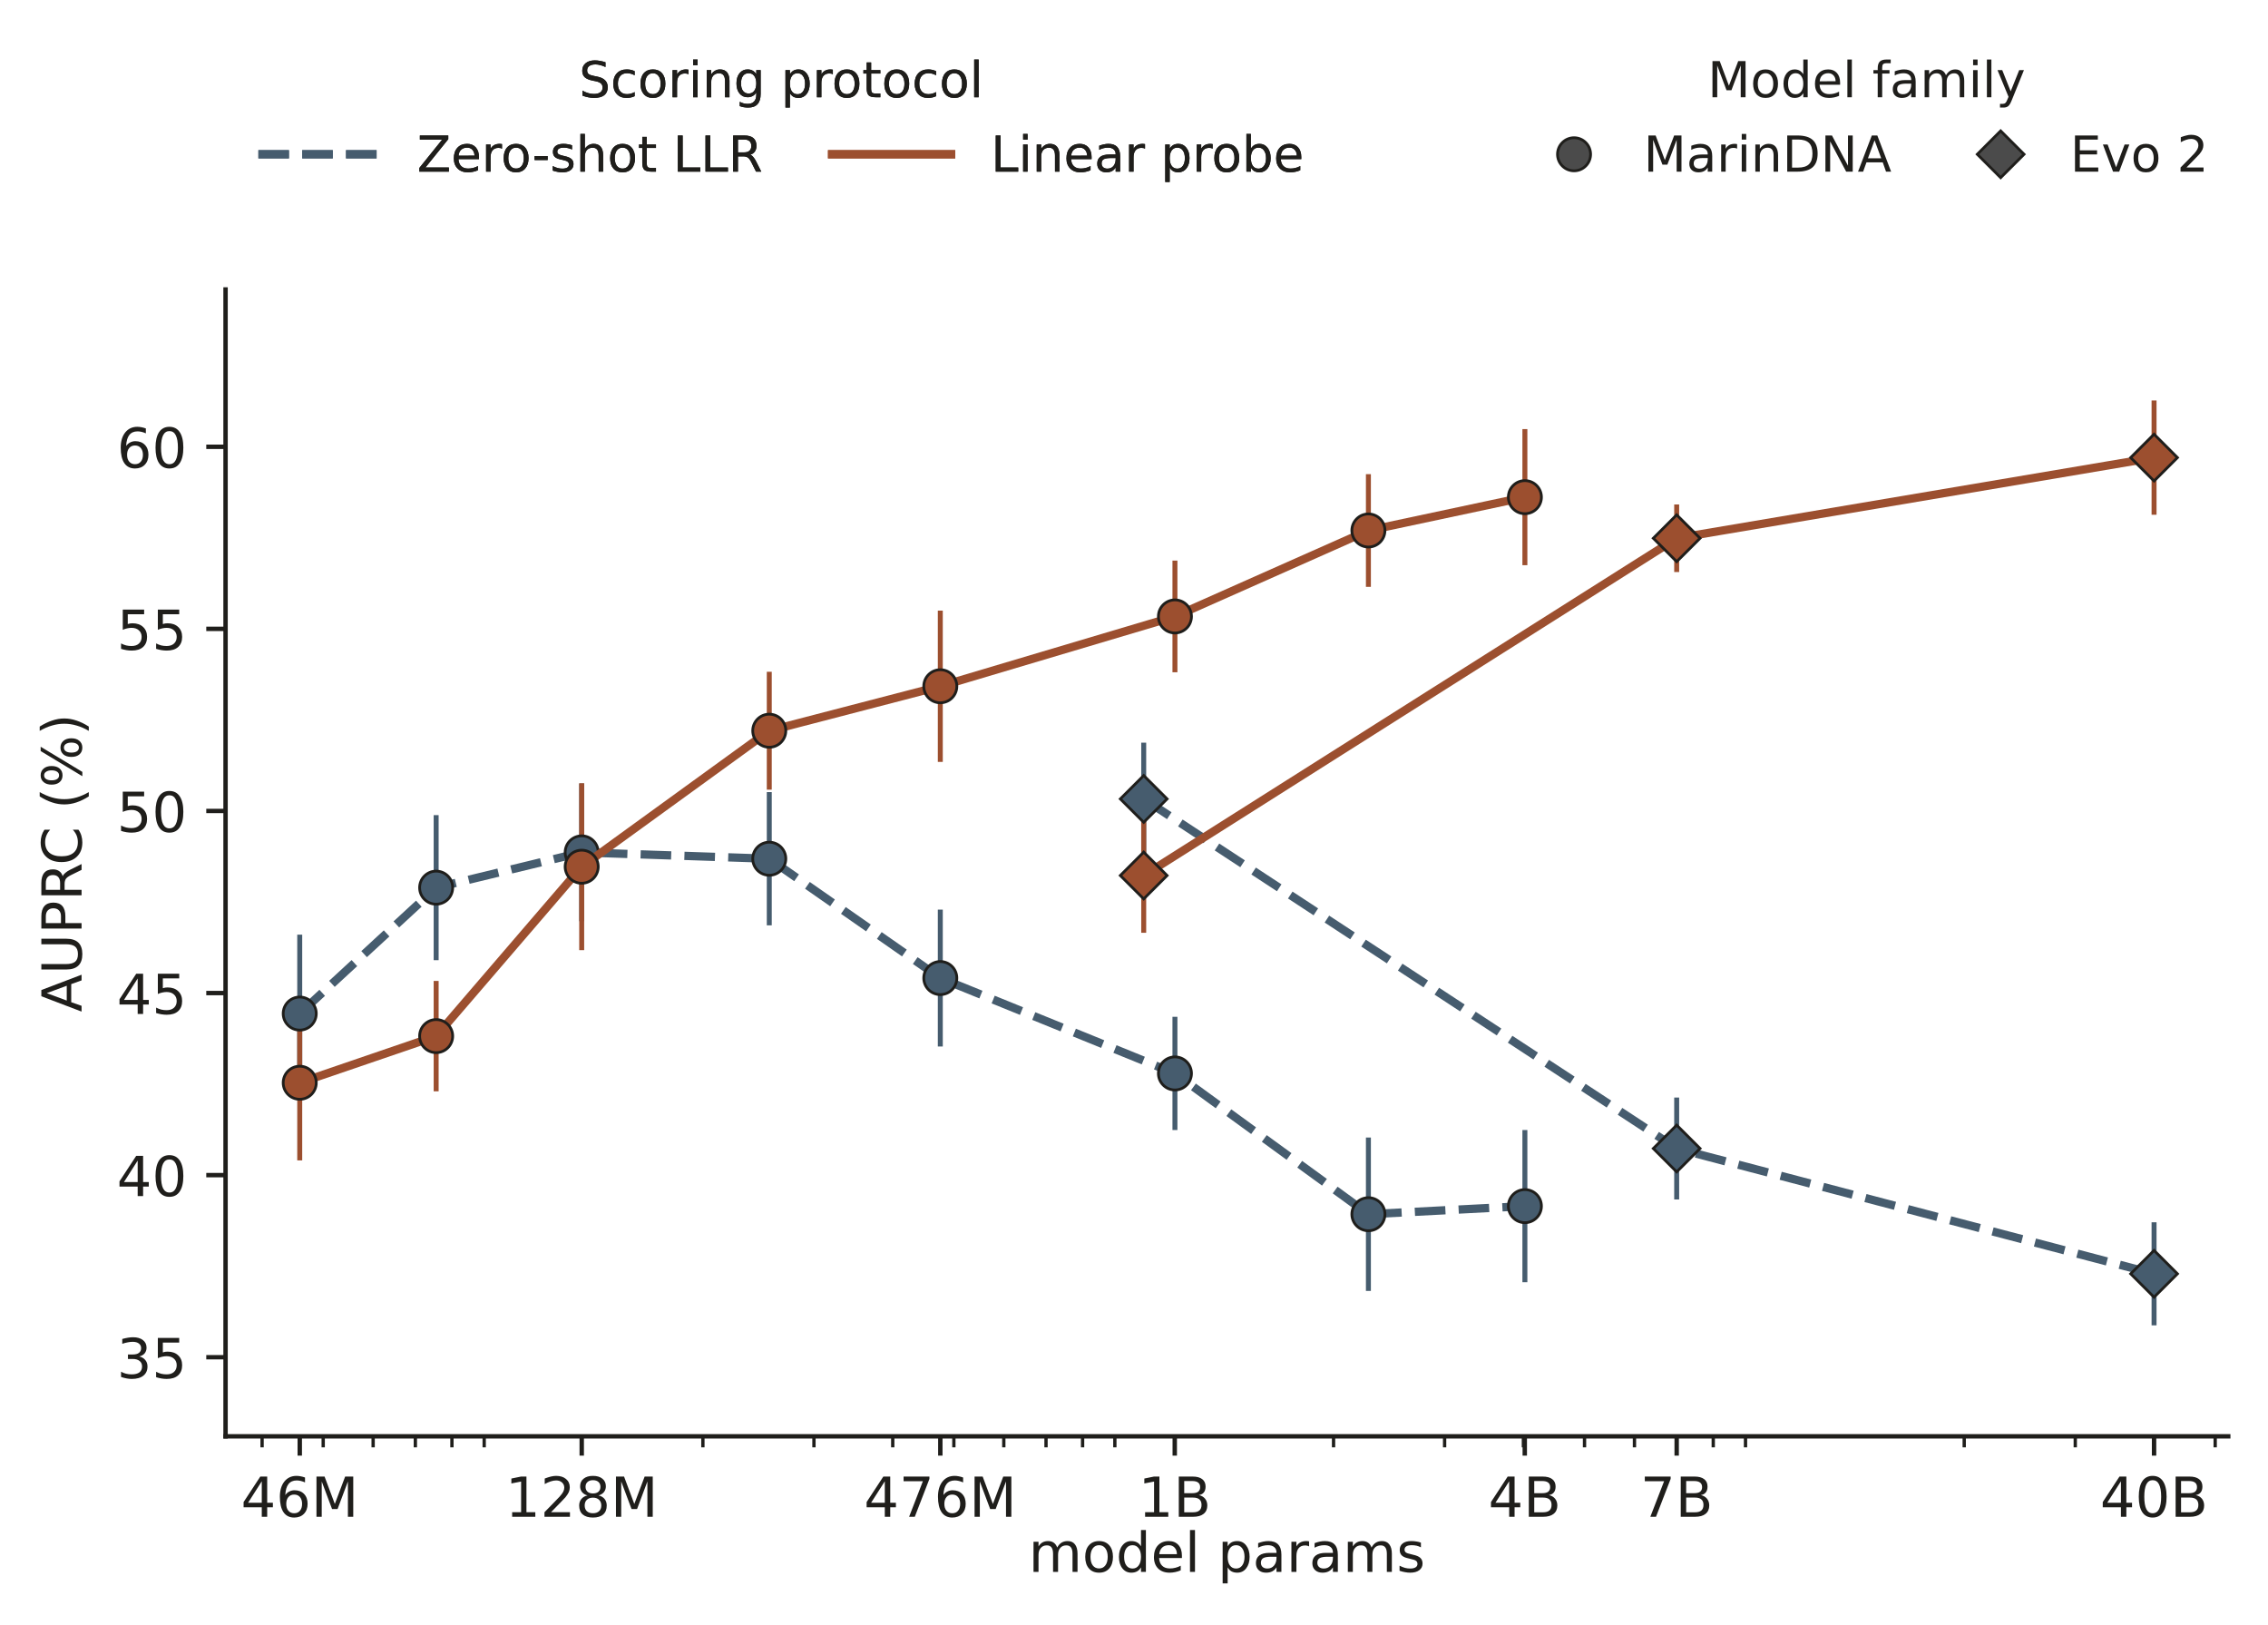
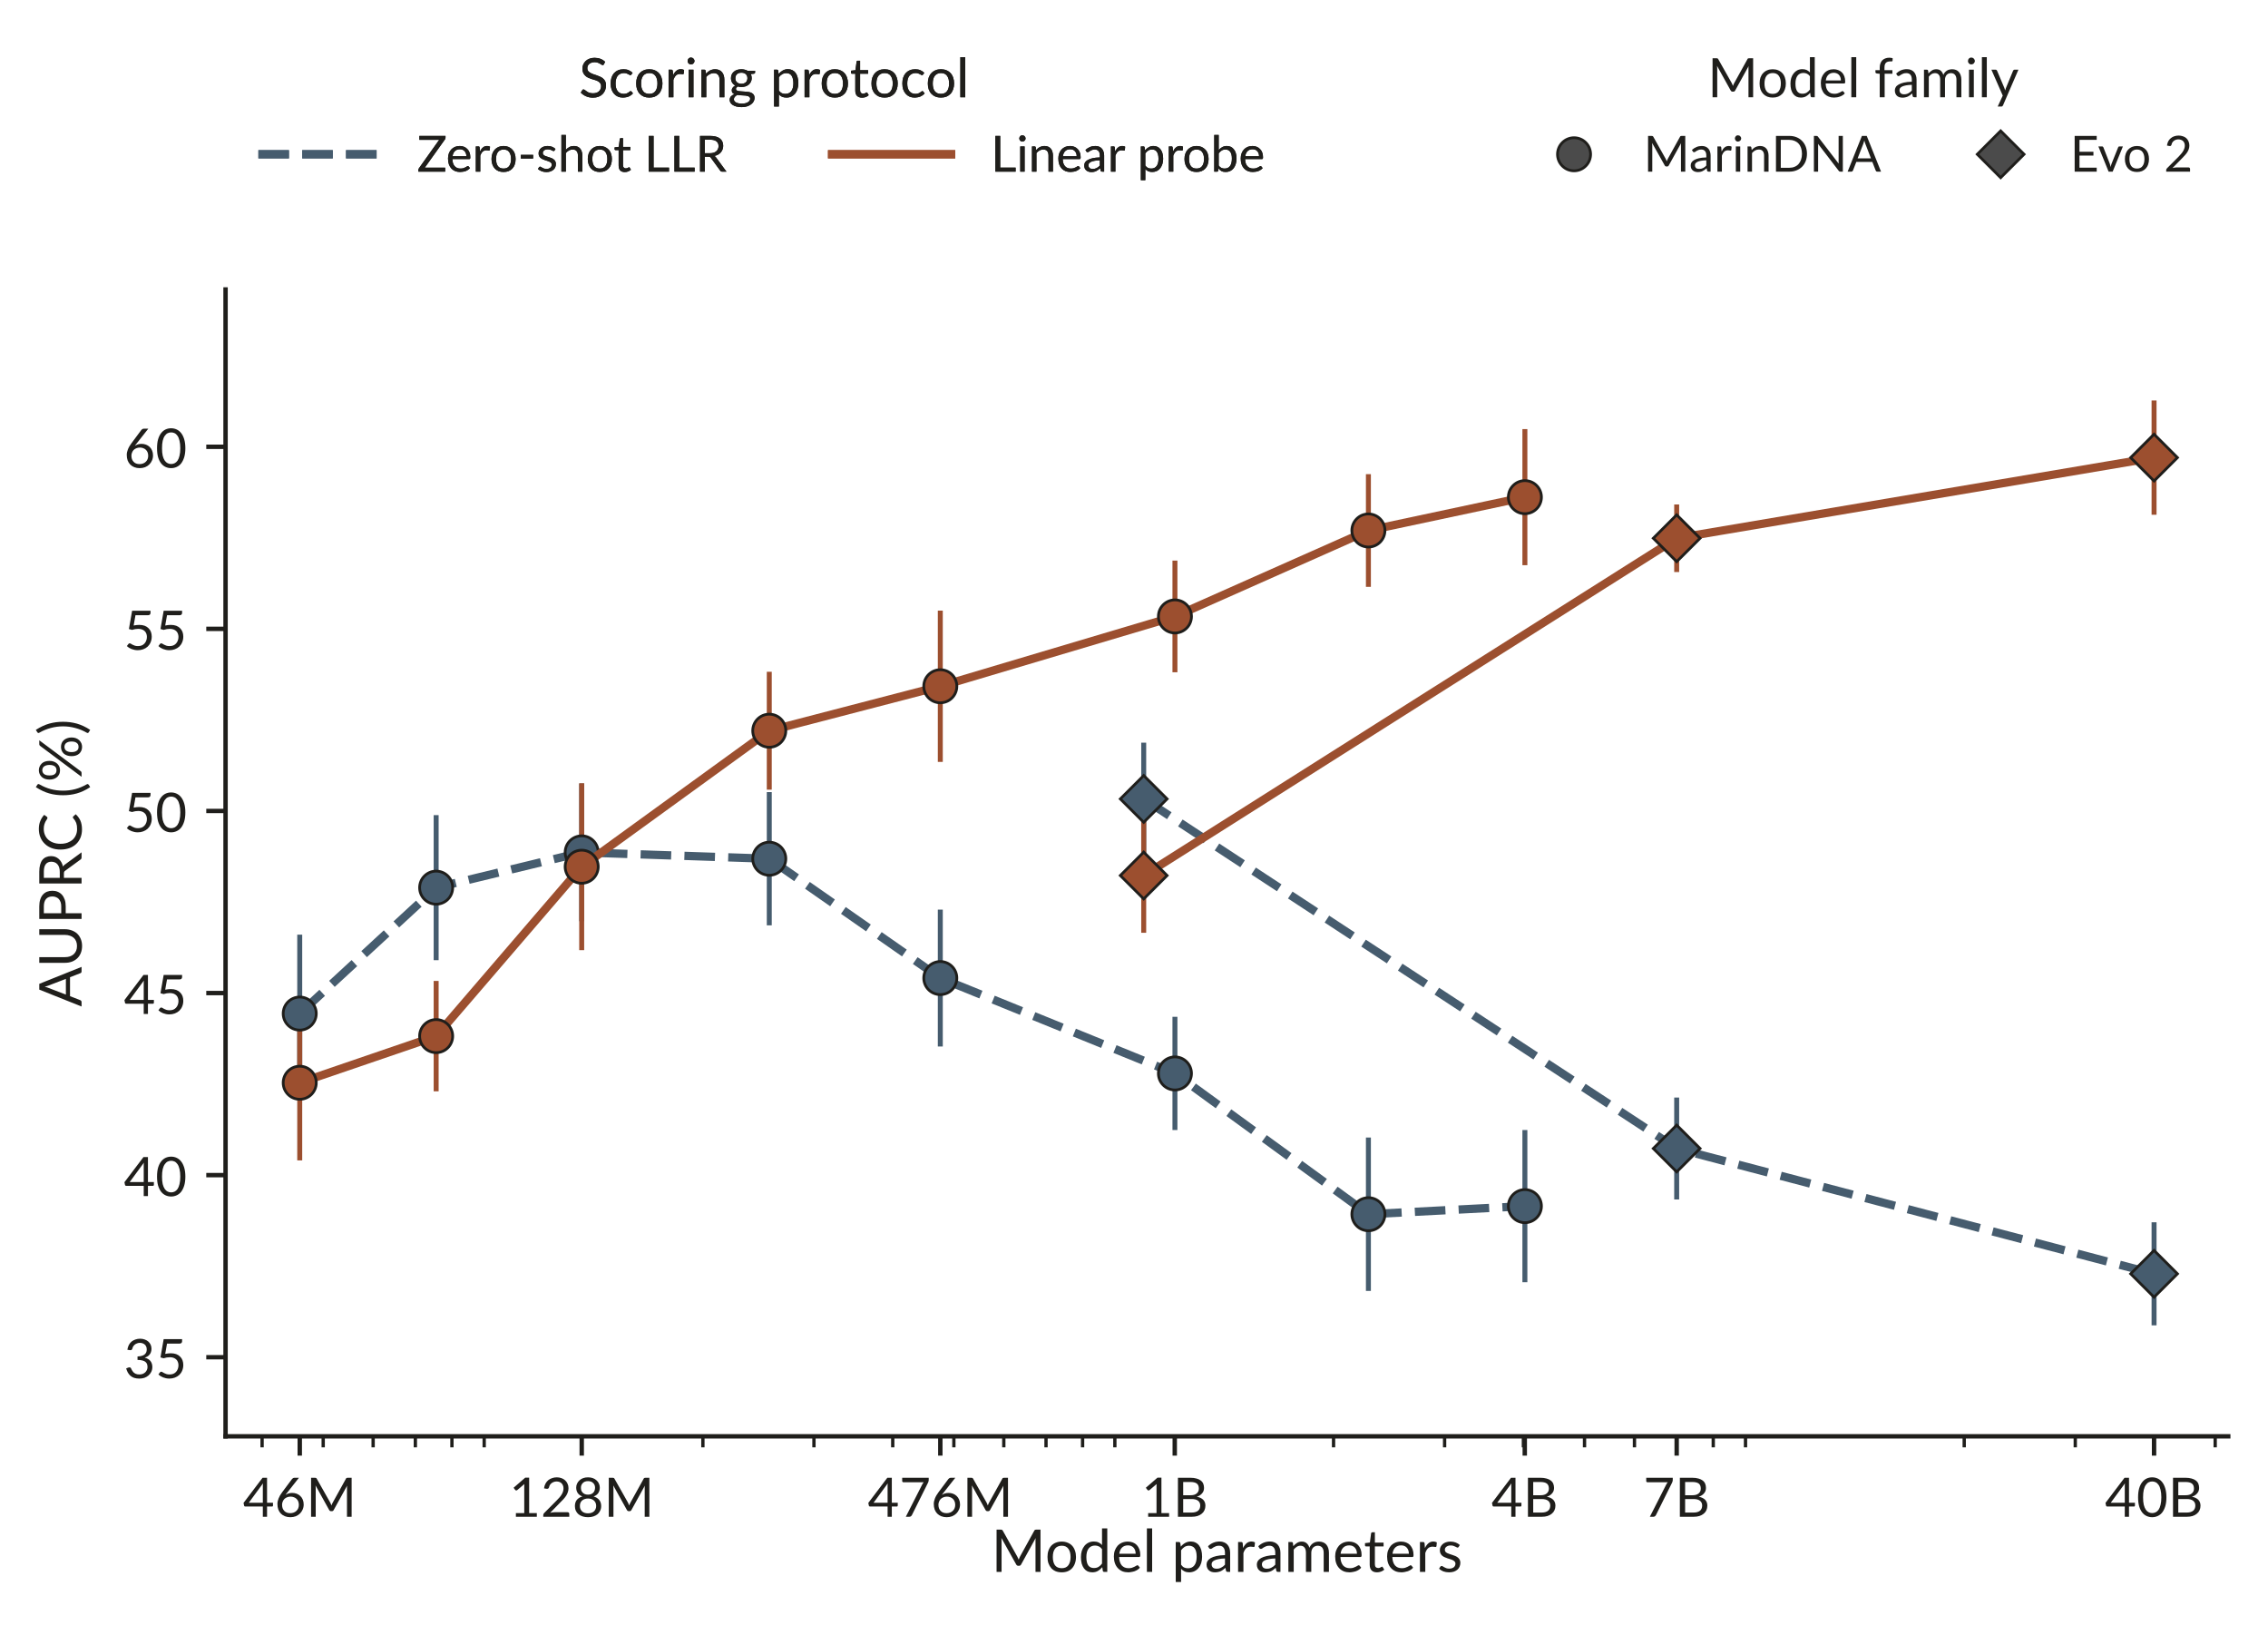
- <svg xmlns="http://www.w3.org/2000/svg" xmlns:xlink="http://www.w3.org/1999/xlink" width="411.509pt" height="294.776pt" viewBox="0 0 411.509 294.776" version="1.1">
+ <svg xmlns="http://www.w3.org/2000/svg" xmlns:xlink="http://www.w3.org/1999/xlink" width="411.509pt" height="294.776pt" viewBox="0 0 411.509 294.776" version="1.1" data-figure-typography="lato-v1" font-family="Lato, sans-serif" data-figure-render-width="500">
  <defs>
    <style type="text/css">*{stroke-linejoin: round; stroke-linecap: butt}</style>
  </defs>
  <g id="figure_1">
    <g id="patch_1">
      <path d="M 0 294.776 L 411.509 294.776 L 411.509 0 L 0 0 L 0 294.776 z " style="fill: none" />
    </g>
    <g id="axes_1">
      <g id="patch_2">
        <path d="M 40.925 260.575 L 404.295 260.575 L 404.295 52.517 L 40.925 52.517 L 40.925 260.575 z " style="fill: none" />
      </g>
      <g id="matplotlib.axis_1">
        <g id="xtick_1">
          <g id="line2d_1">
            <defs>
              <path id="m896c89bc03" d="M 0 0 L 0 3.5 " style="stroke: #1f1e1b; stroke-width: 0.8" />
            </defs>
            <g>
              <use xlink:href="#m896c89bc03" x="54.39" y="260.575" style="fill: #1f1e1b; stroke: #1f1e1b; stroke-width: 0.8" />
            </g>
          </g>
          <g id="text_1">
-             <text style="font-size: 10px; font-family: 'DejaVu Sans', sans-serif; text-anchor: middle; fill: #1f1e1b" x="54.39" y="275.173" transform="rotate(-0 54.38989 275.1729)">46M</text>
+             <text style="font-size: 9.876px; font-family: 'Lato', sans-serif; text-anchor: middle; fill: #1f1e1b" x="54.39" y="275.173" transform="rotate(-0 54.38989 275.1729)">46M</text>
          </g>
        </g>
        <g id="xtick_2">
          <g id="line2d_2">
            <g>
              <use xlink:href="#m896c89bc03" x="105.55" y="260.575" style="fill: #1f1e1b; stroke: #1f1e1b; stroke-width: 0.8" />
            </g>
          </g>
          <g id="text_2">
-             <text style="font-size: 10px; font-family: 'DejaVu Sans', sans-serif; text-anchor: middle; fill: #1f1e1b" x="105.55" y="275.173" transform="rotate(-0 105.5495 275.1729)">128M</text>
+             <text style="font-size: 9.876px; font-family: 'Lato', sans-serif; text-anchor: middle; fill: #1f1e1b" x="105.55" y="275.173" transform="rotate(-0 105.5495 275.1729)">128M</text>
          </g>
        </g>
        <g id="xtick_3">
          <g id="line2d_3">
            <g>
              <use xlink:href="#m896c89bc03" x="170.615" y="260.575" style="fill: #1f1e1b; stroke: #1f1e1b; stroke-width: 0.8" />
            </g>
          </g>
          <g id="text_3">
-             <text style="font-size: 10px; font-family: 'DejaVu Sans', sans-serif; text-anchor: middle; fill: #1f1e1b" x="170.615" y="275.173" transform="rotate(-0 170.6147 275.1729)">476M</text>
+             <text style="font-size: 9.876px; font-family: 'Lato', sans-serif; text-anchor: middle; fill: #1f1e1b" x="170.615" y="275.173" transform="rotate(-0 170.6147 275.1729)">476M</text>
          </g>
        </g>
        <g id="xtick_4">
          <g id="line2d_4">
            <g>
              <use xlink:href="#m896c89bc03" x="213.148" y="260.575" style="fill: #1f1e1b; stroke: #1f1e1b; stroke-width: 0.8" />
            </g>
          </g>
          <g id="text_4">
-             <text style="font-size: 10px; font-family: 'DejaVu Sans', sans-serif; text-anchor: middle; fill: #1f1e1b" x="213.148" y="275.173" transform="rotate(-0 213.1479 275.1729)">1B</text>
+             <text style="font-size: 9.876px; font-family: 'Lato', sans-serif; text-anchor: middle; fill: #1f1e1b" x="213.148" y="275.173" transform="rotate(-0 213.1479 275.1729)">1B</text>
          </g>
        </g>
        <g id="xtick_5">
          <g id="line2d_5">
            <g>
              <use xlink:href="#m896c89bc03" x="276.656" y="260.575" style="fill: #1f1e1b; stroke: #1f1e1b; stroke-width: 0.8" />
            </g>
          </g>
          <g id="text_5">
-             <text style="font-size: 10px; font-family: 'DejaVu Sans', sans-serif; text-anchor: middle; fill: #1f1e1b" x="276.656" y="275.173" transform="rotate(-0 276.6563 275.1729)">4B</text>
+             <text style="font-size: 9.876px; font-family: 'Lato', sans-serif; text-anchor: middle; fill: #1f1e1b" x="276.656" y="275.173" transform="rotate(-0 276.6563 275.1729)">4B</text>
          </g>
        </g>
        <g id="xtick_6">
          <g id="line2d_6">
            <g>
              <use xlink:href="#m896c89bc03" x="304.219" y="260.575" style="fill: #1f1e1b; stroke: #1f1e1b; stroke-width: 0.8" />
            </g>
          </g>
          <g id="text_6">
-             <text style="font-size: 10px; font-family: 'DejaVu Sans', sans-serif; text-anchor: middle; fill: #1f1e1b" x="304.219" y="275.173" transform="rotate(-0 304.2188 275.1729)">7B</text>
+             <text style="font-size: 9.876px; font-family: 'Lato', sans-serif; text-anchor: middle; fill: #1f1e1b" x="304.219" y="275.173" transform="rotate(-0 304.2188 275.1729)">7B</text>
          </g>
        </g>
        <g id="xtick_7">
          <g id="line2d_7">
            <g>
              <use xlink:href="#m896c89bc03" x="390.836" y="260.575" style="fill: #1f1e1b; stroke: #1f1e1b; stroke-width: 0.8" />
            </g>
          </g>
          <g id="text_7">
-             <text style="font-size: 10px; font-family: 'DejaVu Sans', sans-serif; text-anchor: middle; fill: #1f1e1b" x="390.836" y="275.173" transform="rotate(-0 390.8365 275.1729)">40B</text>
+             <text style="font-size: 9.876px; font-family: 'Lato', sans-serif; text-anchor: middle; fill: #1f1e1b" x="390.836" y="275.173" transform="rotate(-0 390.8365 275.1729)">40B</text>
          </g>
        </g>
        <g id="xtick_8">
          <g id="line2d_8">
            <defs>
              <path id="m4ca0e9eb40" d="M 0 0 L 0 2 " style="stroke: #1f1e1b; stroke-width: 0.6" />
            </defs>
            <g>
              <use xlink:href="#m4ca0e9eb40" x="47.553" y="260.575" style="fill: #1f1e1b; stroke: #1f1e1b; stroke-width: 0.6" />
            </g>
          </g>
        </g>
        <g id="xtick_9">
          <g id="line2d_9">
            <g>
              <use xlink:href="#m4ca0e9eb40" x="58.642" y="260.575" style="fill: #1f1e1b; stroke: #1f1e1b; stroke-width: 0.6" />
            </g>
          </g>
        </g>
        <g id="xtick_10">
          <g id="line2d_10">
            <g>
              <use xlink:href="#m4ca0e9eb40" x="67.702" y="260.575" style="fill: #1f1e1b; stroke: #1f1e1b; stroke-width: 0.6" />
            </g>
          </g>
        </g>
        <g id="xtick_11">
          <g id="line2d_11">
            <g>
              <use xlink:href="#m4ca0e9eb40" x="75.363" y="260.575" style="fill: #1f1e1b; stroke: #1f1e1b; stroke-width: 0.6" />
            </g>
          </g>
        </g>
        <g id="xtick_12">
          <g id="line2d_12">
            <g>
              <use xlink:href="#m4ca0e9eb40" x="81.999" y="260.575" style="fill: #1f1e1b; stroke: #1f1e1b; stroke-width: 0.6" />
            </g>
          </g>
        </g>
        <g id="xtick_13">
          <g id="line2d_13">
            <g>
              <use xlink:href="#m4ca0e9eb40" x="87.852" y="260.575" style="fill: #1f1e1b; stroke: #1f1e1b; stroke-width: 0.6" />
            </g>
          </g>
        </g>
        <g id="xtick_14">
          <g id="line2d_14">
            <g>
              <use xlink:href="#m4ca0e9eb40" x="127.534" y="260.575" style="fill: #1f1e1b; stroke: #1f1e1b; stroke-width: 0.6" />
            </g>
          </g>
        </g>
        <g id="xtick_15">
          <g id="line2d_15">
            <g>
              <use xlink:href="#m4ca0e9eb40" x="147.684" y="260.575" style="fill: #1f1e1b; stroke: #1f1e1b; stroke-width: 0.6" />
            </g>
          </g>
        </g>
        <g id="xtick_16">
          <g id="line2d_16">
            <g>
              <use xlink:href="#m4ca0e9eb40" x="161.98" y="260.575" style="fill: #1f1e1b; stroke: #1f1e1b; stroke-width: 0.6" />
            </g>
          </g>
        </g>
        <g id="xtick_17">
          <g id="line2d_17">
            <g>
              <use xlink:href="#m4ca0e9eb40" x="173.07" y="260.575" style="fill: #1f1e1b; stroke: #1f1e1b; stroke-width: 0.6" />
            </g>
          </g>
        </g>
        <g id="xtick_18">
          <g id="line2d_18">
            <g>
              <use xlink:href="#m4ca0e9eb40" x="182.13" y="260.575" style="fill: #1f1e1b; stroke: #1f1e1b; stroke-width: 0.6" />
            </g>
          </g>
        </g>
        <g id="xtick_19">
          <g id="line2d_19">
            <g>
              <use xlink:href="#m4ca0e9eb40" x="189.791" y="260.575" style="fill: #1f1e1b; stroke: #1f1e1b; stroke-width: 0.6" />
            </g>
          </g>
        </g>
        <g id="xtick_20">
          <g id="line2d_20">
            <g>
              <use xlink:href="#m4ca0e9eb40" x="196.427" y="260.575" style="fill: #1f1e1b; stroke: #1f1e1b; stroke-width: 0.6" />
            </g>
          </g>
        </g>
        <g id="xtick_21">
          <g id="line2d_21">
            <g>
              <use xlink:href="#m4ca0e9eb40" x="202.28" y="260.575" style="fill: #1f1e1b; stroke: #1f1e1b; stroke-width: 0.6" />
            </g>
          </g>
        </g>
        <g id="xtick_22">
          <g id="line2d_22">
            <g>
              <use xlink:href="#m4ca0e9eb40" x="241.962" y="260.575" style="fill: #1f1e1b; stroke: #1f1e1b; stroke-width: 0.6" />
            </g>
          </g>
        </g>
        <g id="xtick_23">
          <g id="line2d_23">
            <g>
              <use xlink:href="#m4ca0e9eb40" x="262.112" y="260.575" style="fill: #1f1e1b; stroke: #1f1e1b; stroke-width: 0.6" />
            </g>
          </g>
        </g>
        <g id="xtick_24">
          <g id="line2d_24">
            <g>
              <use xlink:href="#m4ca0e9eb40" x="276.408" y="260.575" style="fill: #1f1e1b; stroke: #1f1e1b; stroke-width: 0.6" />
            </g>
          </g>
        </g>
        <g id="xtick_25">
          <g id="line2d_25">
            <g>
              <use xlink:href="#m4ca0e9eb40" x="287.498" y="260.575" style="fill: #1f1e1b; stroke: #1f1e1b; stroke-width: 0.6" />
            </g>
          </g>
        </g>
        <g id="xtick_26">
          <g id="line2d_26">
            <g>
              <use xlink:href="#m4ca0e9eb40" x="296.558" y="260.575" style="fill: #1f1e1b; stroke: #1f1e1b; stroke-width: 0.6" />
            </g>
          </g>
        </g>
        <g id="xtick_27">
          <g id="line2d_27">
            <g>
              <use xlink:href="#m4ca0e9eb40" x="310.855" y="260.575" style="fill: #1f1e1b; stroke: #1f1e1b; stroke-width: 0.6" />
            </g>
          </g>
        </g>
        <g id="xtick_28">
          <g id="line2d_28">
            <g>
              <use xlink:href="#m4ca0e9eb40" x="316.708" y="260.575" style="fill: #1f1e1b; stroke: #1f1e1b; stroke-width: 0.6" />
            </g>
          </g>
        </g>
        <g id="xtick_29">
          <g id="line2d_29">
            <g>
              <use xlink:href="#m4ca0e9eb40" x="356.39" y="260.575" style="fill: #1f1e1b; stroke: #1f1e1b; stroke-width: 0.6" />
            </g>
          </g>
        </g>
        <g id="xtick_30">
          <g id="line2d_30">
            <g>
              <use xlink:href="#m4ca0e9eb40" x="376.54" y="260.575" style="fill: #1f1e1b; stroke: #1f1e1b; stroke-width: 0.6" />
            </g>
          </g>
        </g>
        <g id="xtick_31">
          <g id="line2d_31">
            <g>
              <use xlink:href="#m4ca0e9eb40" x="401.926" y="260.575" style="fill: #1f1e1b; stroke: #1f1e1b; stroke-width: 0.6" />
            </g>
          </g>
        </g>
        <g id="text_8">
-           <text style="font-size: 10px; font-family: 'DejaVu Sans', sans-serif; text-anchor: middle; fill: #1f1e1b" x="222.61" y="285.174" transform="rotate(-0 222.6098 285.1736)">model params</text>
+           <text style="font-size: 10.699px; font-family: 'Lato', sans-serif; text-anchor: middle; fill: #1f1e1b" x="222.61" y="285.174" transform="rotate(-0 222.6098 285.1736)">Model parameters</text>
        </g>
      </g>
      <g id="matplotlib.axis_2">
        <g id="ytick_1">
          <g id="line2d_32">
            <defs>
              <path id="mf0ea737f49" d="M 0 0 L -3.5 0 " style="stroke: #1f1e1b; stroke-width: 0.8" />
            </defs>
            <g>
              <use xlink:href="#mf0ea737f49" x="40.925" y="246.225" style="fill: #1f1e1b; stroke: #1f1e1b; stroke-width: 0.8" />
            </g>
          </g>
          <g id="text_9">
-             <text style="font-size: 10px; font-family: 'DejaVu Sans', sans-serif; text-anchor: end; fill: #1f1e1b" x="33.925" y="250.024" transform="rotate(-0 33.925 250.024)">35</text>
+             <text style="font-size: 9.876px; font-family: 'Lato', sans-serif; text-anchor: end; fill: #1f1e1b" x="33.925" y="250.024" transform="rotate(-0 33.925 250.024)">35</text>
          </g>
        </g>
        <g id="ytick_2">
          <g id="line2d_33">
            <g>
              <use xlink:href="#mf0ea737f49" x="40.925" y="213.191" style="fill: #1f1e1b; stroke: #1f1e1b; stroke-width: 0.8" />
            </g>
          </g>
          <g id="text_10">
-             <text style="font-size: 10px; font-family: 'DejaVu Sans', sans-serif; text-anchor: end; fill: #1f1e1b" x="33.925" y="216.989" transform="rotate(-0 33.925 216.9895)">40</text>
+             <text style="font-size: 9.876px; font-family: 'Lato', sans-serif; text-anchor: end; fill: #1f1e1b" x="33.925" y="216.989" transform="rotate(-0 33.925 216.9895)">40</text>
          </g>
        </g>
        <g id="ytick_3">
          <g id="line2d_34">
            <g>
              <use xlink:href="#mf0ea737f49" x="40.925" y="180.156" style="fill: #1f1e1b; stroke: #1f1e1b; stroke-width: 0.8" />
            </g>
          </g>
          <g id="text_11">
-             <text style="font-size: 10px; font-family: 'DejaVu Sans', sans-serif; text-anchor: end; fill: #1f1e1b" x="33.925" y="183.955" transform="rotate(-0 33.925 183.9549)">45</text>
+             <text style="font-size: 9.876px; font-family: 'Lato', sans-serif; text-anchor: end; fill: #1f1e1b" x="33.925" y="183.955" transform="rotate(-0 33.925 183.9549)">45</text>
          </g>
        </g>
        <g id="ytick_4">
          <g id="line2d_35">
            <g>
              <use xlink:href="#mf0ea737f49" x="40.925" y="147.122" style="fill: #1f1e1b; stroke: #1f1e1b; stroke-width: 0.8" />
            </g>
          </g>
          <g id="text_12">
-             <text style="font-size: 10px; font-family: 'DejaVu Sans', sans-serif; text-anchor: end; fill: #1f1e1b" x="33.925" y="150.92" transform="rotate(-0 33.925 150.9204)">50</text>
+             <text style="font-size: 9.876px; font-family: 'Lato', sans-serif; text-anchor: end; fill: #1f1e1b" x="33.925" y="150.92" transform="rotate(-0 33.925 150.9204)">50</text>
          </g>
        </g>
        <g id="ytick_5">
          <g id="line2d_36">
            <g>
              <use xlink:href="#mf0ea737f49" x="40.925" y="114.087" style="fill: #1f1e1b; stroke: #1f1e1b; stroke-width: 0.8" />
            </g>
          </g>
          <g id="text_13">
-             <text style="font-size: 10px; font-family: 'DejaVu Sans', sans-serif; text-anchor: end; fill: #1f1e1b" x="33.925" y="117.886" transform="rotate(-0 33.925 117.8859)">55</text>
+             <text style="font-size: 9.876px; font-family: 'Lato', sans-serif; text-anchor: end; fill: #1f1e1b" x="33.925" y="117.886" transform="rotate(-0 33.925 117.8859)">55</text>
          </g>
        </g>
        <g id="ytick_6">
          <g id="line2d_37">
            <g>
              <use xlink:href="#mf0ea737f49" x="40.925" y="81.053" style="fill: #1f1e1b; stroke: #1f1e1b; stroke-width: 0.8" />
            </g>
          </g>
          <g id="text_14">
-             <text style="font-size: 10px; font-family: 'DejaVu Sans', sans-serif; text-anchor: end; fill: #1f1e1b" x="33.925" y="84.851" transform="rotate(-0 33.925 84.85141)">60</text>
+             <text style="font-size: 9.876px; font-family: 'Lato', sans-serif; text-anchor: end; fill: #1f1e1b" x="33.925" y="84.851" transform="rotate(-0 33.925 84.85141)">60</text>
          </g>
        </g>
        <g id="text_15">
-           <text style="font-size: 10px; font-family: 'DejaVu Sans', sans-serif; text-anchor: middle; fill: #1f1e1b" x="14.798" y="156.546" transform="rotate(-90 14.79766 156.546)">AUPRC (%)</text>
+           <text style="font-size: 10.699px; font-family: 'Lato', sans-serif; text-anchor: middle; fill: #1f1e1b" x="14.798" y="156.546" transform="rotate(-90 14.79766 156.546)">AUPRC (%)</text>
        </g>
      </g>
      <g id="patch_3">
        <path d="M 40.925 260.575 L 40.925 52.517 " style="fill: none; stroke: #1f1e1b; stroke-width: 0.8; stroke-linejoin: miter; stroke-linecap: square" />
      </g>
      <g id="patch_4">
        <path d="M 40.925 260.575 L 404.295 260.575 " style="fill: none; stroke: #1f1e1b; stroke-width: 0.8; stroke-linejoin: miter; stroke-linecap: square" />
      </g>
      <g id="LineCollection_1">
        <path d="M 54.383 198.19 L 54.383 169.569 " clip-path="url(#pb28b072fe0)" style="fill: none; stroke: #465c6e; stroke-width: 0.9" />
        <path d="M 79.136 174.197 L 79.136 147.879 " clip-path="url(#pb28b072fe0)" style="fill: none; stroke: #465c6e; stroke-width: 0.9" />
        <path d="M 105.543 167.124 L 105.543 142.155 " clip-path="url(#pb28b072fe0)" style="fill: none; stroke: #465c6e; stroke-width: 0.9" />
        <path d="M 139.578 167.876 L 139.578 143.701 " clip-path="url(#pb28b072fe0)" style="fill: none; stroke: #465c6e; stroke-width: 0.9" />
        <path d="M 170.61 189.856 L 170.61 165.021 " clip-path="url(#pb28b072fe0)" style="fill: none; stroke: #465c6e; stroke-width: 0.9" />
        <path d="M 213.182 205.012 L 213.182 184.471 " clip-path="url(#pb28b072fe0)" style="fill: none; stroke: #465c6e; stroke-width: 0.9" />
        <path d="M 248.285 234.197 L 248.285 206.367 " clip-path="url(#pb28b072fe0)" style="fill: none; stroke: #465c6e; stroke-width: 0.9" />
        <path d="M 276.678 232.623 L 276.678 205.005 " clip-path="url(#pb28b072fe0)" style="fill: none; stroke: #465c6e; stroke-width: 0.9" />
      </g>
      <g id="LineCollection_2">
        <path d="M 54.383 210.521 L 54.383 182.34 " clip-path="url(#pb28b072fe0)" style="fill: none; stroke: #9c4f2f; stroke-width: 0.9" />
        <path d="M 79.136 197.98 L 79.136 177.957 " clip-path="url(#pb28b072fe0)" style="fill: none; stroke: #9c4f2f; stroke-width: 0.9" />
        <path d="M 105.543 172.373 L 105.543 142.101 " clip-path="url(#pb28b072fe0)" style="fill: none; stroke: #9c4f2f; stroke-width: 0.9" />
        <path d="M 139.578 143.261 L 139.578 121.871 " clip-path="url(#pb28b072fe0)" style="fill: none; stroke: #9c4f2f; stroke-width: 0.9" />
        <path d="M 170.61 138.224 L 170.61 110.773 " clip-path="url(#pb28b072fe0)" style="fill: none; stroke: #9c4f2f; stroke-width: 0.9" />
        <path d="M 213.182 121.962 L 213.182 101.706 " clip-path="url(#pb28b072fe0)" style="fill: none; stroke: #9c4f2f; stroke-width: 0.9" />
        <path d="M 248.285 106.462 L 248.285 86.017 " clip-path="url(#pb28b072fe0)" style="fill: none; stroke: #9c4f2f; stroke-width: 0.9" />
        <path d="M 276.678 102.537 L 276.678 77.851 " clip-path="url(#pb28b072fe0)" style="fill: none; stroke: #9c4f2f; stroke-width: 0.9" />
      </g>
      <g id="LineCollection_3">
        <path d="M 207.516 155.148 L 207.516 134.733 " clip-path="url(#pb28b072fe0)" style="fill: none; stroke: #465c6e; stroke-width: 0.9" />
        <path d="M 304.219 217.602 L 304.219 199.116 " clip-path="url(#pb28b072fe0)" style="fill: none; stroke: #465c6e; stroke-width: 0.9" />
        <path d="M 390.836 240.441 L 390.836 221.744 " clip-path="url(#pb28b072fe0)" style="fill: none; stroke: #465c6e; stroke-width: 0.9" />
      </g>
      <g id="LineCollection_4">
        <path d="M 207.516 169.221 L 207.516 148.45 " clip-path="url(#pb28b072fe0)" style="fill: none; stroke: #9c4f2f; stroke-width: 0.9" />
        <path d="M 304.219 103.779 L 304.219 91.518 " clip-path="url(#pb28b072fe0)" style="fill: none; stroke: #9c4f2f; stroke-width: 0.9" />
        <path d="M 390.836 93.389 L 390.836 72.651 " clip-path="url(#pb28b072fe0)" style="fill: none; stroke: #9c4f2f; stroke-width: 0.9" />
      </g>
      <g id="line2d_38">
        <path d="M 54.383 183.88 L 79.136 161.038 L 105.543 154.639 L 139.578 155.789 L 170.61 177.439 L 213.182 194.741 L 248.285 220.282 L 276.678 218.814 " clip-path="url(#pb28b072fe0)" style="fill: none; stroke-dasharray: 5.55,2.4; stroke-dashoffset: 0; stroke: #465c6e; stroke-width: 1.5" />
        <defs>
          <path id="m8bf8262cfa" d="M 0 3 C 0.796 3 1.559 2.684 2.121 2.121 C 2.684 1.559 3 0.796 3 0 C 3 -0.796 2.684 -1.559 2.121 -2.121 C 1.559 -2.684 0.796 -3 0 -3 C -0.796 -3 -1.559 -2.684 -2.121 -2.121 C -2.684 -1.559 -3 -0.796 -3 0 C -3 0.796 -2.684 1.559 -2.121 2.121 C -1.559 2.684 -0.796 3 0 3 z " style="stroke: #1f1e1b; stroke-width: 0.5" />
        </defs>
        <g clip-path="url(#pb28b072fe0)">
          <use xlink:href="#m8bf8262cfa" x="54.383" y="183.88" style="fill: #465c6e; stroke: #1f1e1b; stroke-width: 0.5" />
          <use xlink:href="#m8bf8262cfa" x="79.136" y="161.038" style="fill: #465c6e; stroke: #1f1e1b; stroke-width: 0.5" />
          <use xlink:href="#m8bf8262cfa" x="105.543" y="154.639" style="fill: #465c6e; stroke: #1f1e1b; stroke-width: 0.5" />
          <use xlink:href="#m8bf8262cfa" x="139.578" y="155.789" style="fill: #465c6e; stroke: #1f1e1b; stroke-width: 0.5" />
          <use xlink:href="#m8bf8262cfa" x="170.61" y="177.439" style="fill: #465c6e; stroke: #1f1e1b; stroke-width: 0.5" />
          <use xlink:href="#m8bf8262cfa" x="213.182" y="194.741" style="fill: #465c6e; stroke: #1f1e1b; stroke-width: 0.5" />
          <use xlink:href="#m8bf8262cfa" x="248.285" y="220.282" style="fill: #465c6e; stroke: #1f1e1b; stroke-width: 0.5" />
          <use xlink:href="#m8bf8262cfa" x="276.678" y="218.814" style="fill: #465c6e; stroke: #1f1e1b; stroke-width: 0.5" />
        </g>
      </g>
      <g id="line2d_39">
        <path d="M 54.383 196.431 L 79.136 187.968 L 105.543 157.237 L 139.578 132.566 L 170.61 124.499 L 213.182 111.834 L 248.285 96.239 L 276.678 90.194 " clip-path="url(#pb28b072fe0)" style="fill: none; stroke: #9c4f2f; stroke-width: 1.5; stroke-linecap: square" />
        <defs>
          <path id="m29df1faa95" d="M 0 3 C 0.796 3 1.559 2.684 2.121 2.121 C 2.684 1.559 3 0.796 3 0 C 3 -0.796 2.684 -1.559 2.121 -2.121 C 1.559 -2.684 0.796 -3 0 -3 C -0.796 -3 -1.559 -2.684 -2.121 -2.121 C -2.684 -1.559 -3 -0.796 -3 0 C -3 0.796 -2.684 1.559 -2.121 2.121 C -1.559 2.684 -0.796 3 0 3 z " style="stroke: #1f1e1b; stroke-width: 0.5" />
        </defs>
        <g clip-path="url(#pb28b072fe0)">
          <use xlink:href="#m29df1faa95" x="54.383" y="196.431" style="fill: #9c4f2f; stroke: #1f1e1b; stroke-width: 0.5" />
          <use xlink:href="#m29df1faa95" x="79.136" y="187.968" style="fill: #9c4f2f; stroke: #1f1e1b; stroke-width: 0.5" />
          <use xlink:href="#m29df1faa95" x="105.543" y="157.237" style="fill: #9c4f2f; stroke: #1f1e1b; stroke-width: 0.5" />
          <use xlink:href="#m29df1faa95" x="139.578" y="132.566" style="fill: #9c4f2f; stroke: #1f1e1b; stroke-width: 0.5" />
          <use xlink:href="#m29df1faa95" x="170.61" y="124.499" style="fill: #9c4f2f; stroke: #1f1e1b; stroke-width: 0.5" />
          <use xlink:href="#m29df1faa95" x="213.182" y="111.834" style="fill: #9c4f2f; stroke: #1f1e1b; stroke-width: 0.5" />
          <use xlink:href="#m29df1faa95" x="248.285" y="96.239" style="fill: #9c4f2f; stroke: #1f1e1b; stroke-width: 0.5" />
          <use xlink:href="#m29df1faa95" x="276.678" y="90.194" style="fill: #9c4f2f; stroke: #1f1e1b; stroke-width: 0.5" />
        </g>
      </g>
      <g id="line2d_40">
        <path d="M 207.516 144.94 L 304.219 208.359 L 390.836 231.092 " clip-path="url(#pb28b072fe0)" style="fill: none; stroke-dasharray: 5.55,2.4; stroke-dashoffset: 0; stroke: #465c6e; stroke-width: 1.5" />
        <defs>
          <path id="mac48c17567" d="M -0 4.243 L 4.243 0 L 0 -4.243 L -4.243 -0 z " style="stroke: #1f1e1b; stroke-width: 0.5; stroke-linejoin: miter" />
        </defs>
        <g clip-path="url(#pb28b072fe0)">
          <use xlink:href="#mac48c17567" x="207.516" y="144.94" style="fill: #465c6e; stroke: #1f1e1b; stroke-width: 0.5; stroke-linejoin: miter" />
          <use xlink:href="#mac48c17567" x="304.219" y="208.359" style="fill: #465c6e; stroke: #1f1e1b; stroke-width: 0.5; stroke-linejoin: miter" />
          <use xlink:href="#mac48c17567" x="390.836" y="231.092" style="fill: #465c6e; stroke: #1f1e1b; stroke-width: 0.5; stroke-linejoin: miter" />
        </g>
      </g>
      <g id="line2d_41">
        <path d="M 207.516 158.835 L 304.219 97.648 L 390.836 83.02 " clip-path="url(#pb28b072fe0)" style="fill: none; stroke: #9c4f2f; stroke-width: 1.5; stroke-linecap: square" />
        <defs>
          <path id="m8ec2393f94" d="M -0 4.243 L 4.243 0 L 0 -4.243 L -4.243 -0 z " style="stroke: #1f1e1b; stroke-width: 0.5; stroke-linejoin: miter" />
        </defs>
        <g clip-path="url(#pb28b072fe0)">
          <use xlink:href="#m8ec2393f94" x="207.516" y="158.835" style="fill: #9c4f2f; stroke: #1f1e1b; stroke-width: 0.5; stroke-linejoin: miter" />
          <use xlink:href="#m8ec2393f94" x="304.219" y="97.648" style="fill: #9c4f2f; stroke: #1f1e1b; stroke-width: 0.5; stroke-linejoin: miter" />
          <use xlink:href="#m8ec2393f94" x="390.836" y="83.02" style="fill: #9c4f2f; stroke: #1f1e1b; stroke-width: 0.5; stroke-linejoin: miter" />
        </g>
      </g>
    </g>
    <g id="legend_1">
      <g id="text_16">
-         <text style="font-size: 9px; font-family: 'DejaVu Sans', sans-serif; text-anchor: start; fill: #1f1e1b" x="105.051" y="17.639" transform="rotate(-0 105.0508 17.63859)">Scoring protocol</text>
+         <text style="font-size: 9.876px; font-family: 'Lato', sans-serif; text-anchor: start; fill: #1f1e1b" x="105.051" y="17.639" transform="rotate(-0 105.0508 17.63859)">Scoring protocol</text>
      </g>
      <g id="line2d_42">
        <path d="M 46.88 27.989 L 57.68 27.989 L 68.48 27.989 " style="fill: none; stroke-dasharray: 5.55,2.4; stroke-dashoffset: 0; stroke: #465c6e; stroke-width: 1.5" />
      </g>
      <g id="text_17">
-         <text style="font-size: 9px; font-family: 'DejaVu Sans', sans-serif; text-anchor: start; fill: #1f1e1b" x="75.68" y="31.139" transform="rotate(-0 75.6799 31.1393)">Zero-shot LLR</text>
+         <text style="font-size: 9.054px; font-family: 'Lato', sans-serif; text-anchor: start; fill: #1f1e1b" x="75.68" y="31.139" transform="rotate(-0 75.6799 31.1393)">Zero-shot LLR</text>
      </g>
      <g id="line2d_43">
        <path d="M 150.976 27.989 L 161.776 27.989 L 172.576 27.989 " style="fill: none; stroke: #9c4f2f; stroke-width: 1.5; stroke-linecap: square" />
      </g>
      <g id="text_18">
-         <text style="font-size: 9px; font-family: 'DejaVu Sans', sans-serif; text-anchor: start; fill: #1f1e1b" x="179.776" y="31.139" transform="rotate(-0 179.7762 31.1393)">Linear probe</text>
+         <text style="font-size: 9.054px; font-family: 'Lato', sans-serif; text-anchor: start; fill: #1f1e1b" x="179.776" y="31.139" transform="rotate(-0 179.7762 31.1393)">Linear probe</text>
      </g>
    </g>
    <g id="legend_2">
      <g id="text_19">
-         <text style="font-size: 9px; font-family: 'DejaVu Sans', sans-serif; text-anchor: start; fill: #1f1e1b" x="105.051" y="17.639" transform="rotate(-0 105.0508 17.63859)">Scoring protocol</text>
+         <text style="font-size: 9.876px; font-family: 'Lato', sans-serif; text-anchor: start; fill: #1f1e1b" x="105.051" y="17.639" transform="rotate(-0 105.0508 17.63859)">Scoring protocol</text>
      </g>
      <g id="line2d_44">
        <path d="M 46.88 27.989 L 57.68 27.989 L 68.48 27.989 " style="fill: none; stroke-dasharray: 5.55,2.4; stroke-dashoffset: 0; stroke: #465c6e; stroke-width: 1.5" />
      </g>
      <g id="text_20">
-         <text style="font-size: 9px; font-family: 'DejaVu Sans', sans-serif; text-anchor: start; fill: #1f1e1b" x="75.68" y="31.139" transform="rotate(-0 75.6799 31.1393)">Zero-shot LLR</text>
+         <text style="font-size: 9.054px; font-family: 'Lato', sans-serif; text-anchor: start; fill: #1f1e1b" x="75.68" y="31.139" transform="rotate(-0 75.6799 31.1393)">Zero-shot LLR</text>
      </g>
      <g id="line2d_45">
        <path d="M 150.976 27.989 L 161.776 27.989 L 172.576 27.989 " style="fill: none; stroke: #9c4f2f; stroke-width: 1.5; stroke-linecap: square" />
      </g>
      <g id="text_21">
-         <text style="font-size: 9px; font-family: 'DejaVu Sans', sans-serif; text-anchor: start; fill: #1f1e1b" x="179.776" y="31.139" transform="rotate(-0 179.7762 31.1393)">Linear probe</text>
+         <text style="font-size: 9.054px; font-family: 'Lato', sans-serif; text-anchor: start; fill: #1f1e1b" x="179.776" y="31.139" transform="rotate(-0 179.7762 31.1393)">Linear probe</text>
      </g>
    </g>
    <g id="legend_3">
      <g id="text_22">
-         <text style="font-size: 9px; font-family: 'DejaVu Sans', sans-serif; text-anchor: start; fill: #1f1e1b" x="309.823" y="17.639" transform="rotate(-0 309.8227 17.63859)">Model family</text>
+         <text style="font-size: 9.876px; font-family: 'Lato', sans-serif; text-anchor: start; fill: #1f1e1b" x="309.823" y="17.639" transform="rotate(-0 309.8227 17.63859)">Model family</text>
      </g>
      <g id="line2d_46">
        <defs>
          <path id="m3ff66f1b69" d="M 0 3 C 0.796 3 1.559 2.684 2.121 2.121 C 2.684 1.559 3 0.796 3 0 C 3 -0.796 2.684 -1.559 2.121 -2.121 C 1.559 -2.684 0.796 -3 0 -3 C -0.796 -3 -1.559 -2.684 -2.121 -2.121 C -2.684 -1.559 -3 -0.796 -3 0 C -3 0.796 -2.684 1.559 -2.121 2.121 C -1.559 2.684 -0.796 3 0 3 z " style="stroke: #1f1e1b; stroke-width: 0.5" />
        </defs>
        <g>
          <use xlink:href="#m3ff66f1b69" x="285.598" y="27.989" style="fill: #4b4b4b; stroke: #1f1e1b; stroke-width: 0.5" />
        </g>
      </g>
      <g id="text_23">
-         <text style="font-size: 9px; font-family: 'DejaVu Sans', sans-serif; text-anchor: start; fill: #1f1e1b" x="298.198" y="31.139" transform="rotate(-0 298.1979 31.1393)">MarinDNA</text>
+         <text style="font-size: 9.054px; font-family: 'Lato', sans-serif; text-anchor: start; fill: #1f1e1b" x="298.198" y="31.139" transform="rotate(-0 298.1979 31.1393)">MarinDNA</text>
      </g>
      <g id="line2d_47">
        <defs>
          <path id="m4e821cca21" d="M -0 4.243 L 4.243 0 L 0 -4.243 L -4.243 -0 z " style="stroke: #1f1e1b; stroke-width: 0.5; stroke-linejoin: miter" />
        </defs>
        <g>
          <use xlink:href="#m4e821cca21" x="363.002" y="27.989" style="fill: #4b4b4b; stroke: #1f1e1b; stroke-width: 0.5; stroke-linejoin: miter" />
        </g>
      </g>
      <g id="text_24">
-         <text style="font-size: 9px; font-family: 'DejaVu Sans', sans-serif; text-anchor: start; fill: #1f1e1b" x="375.602" y="31.139" transform="rotate(-0 375.6022 31.1393)">Evo 2</text>
+         <text style="font-size: 9.054px; font-family: 'Lato', sans-serif; text-anchor: start; fill: #1f1e1b" x="375.602" y="31.139" transform="rotate(-0 375.6022 31.1393)">Evo 2</text>
      </g>
    </g>
  </g>
  <defs>
    <clipPath id="pb28b072fe0">
      <rect x="40.925" y="52.517" width="363.37" height="208.058" />
    </clipPath>
  </defs>
</svg>
